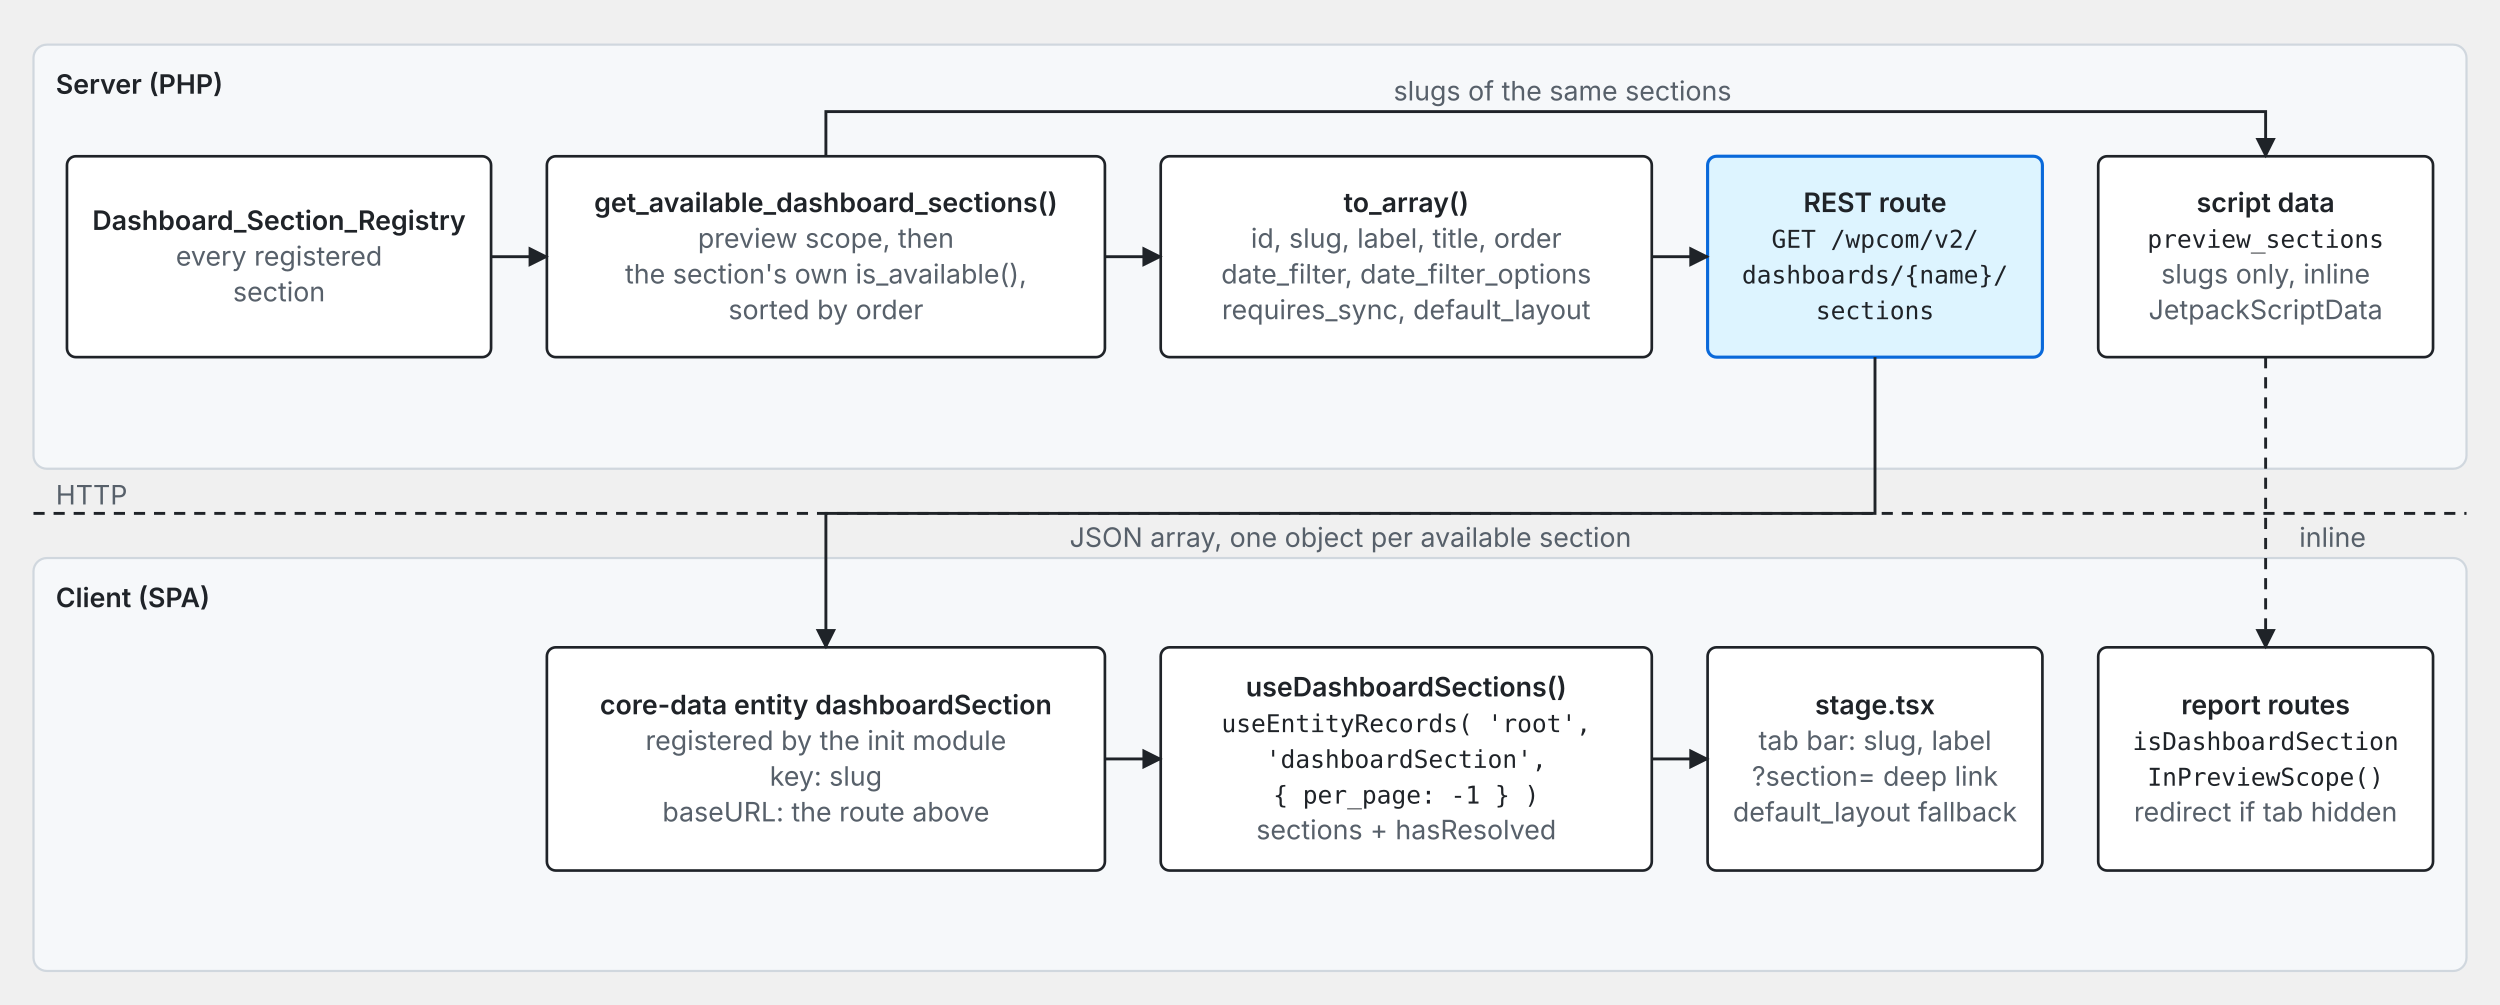
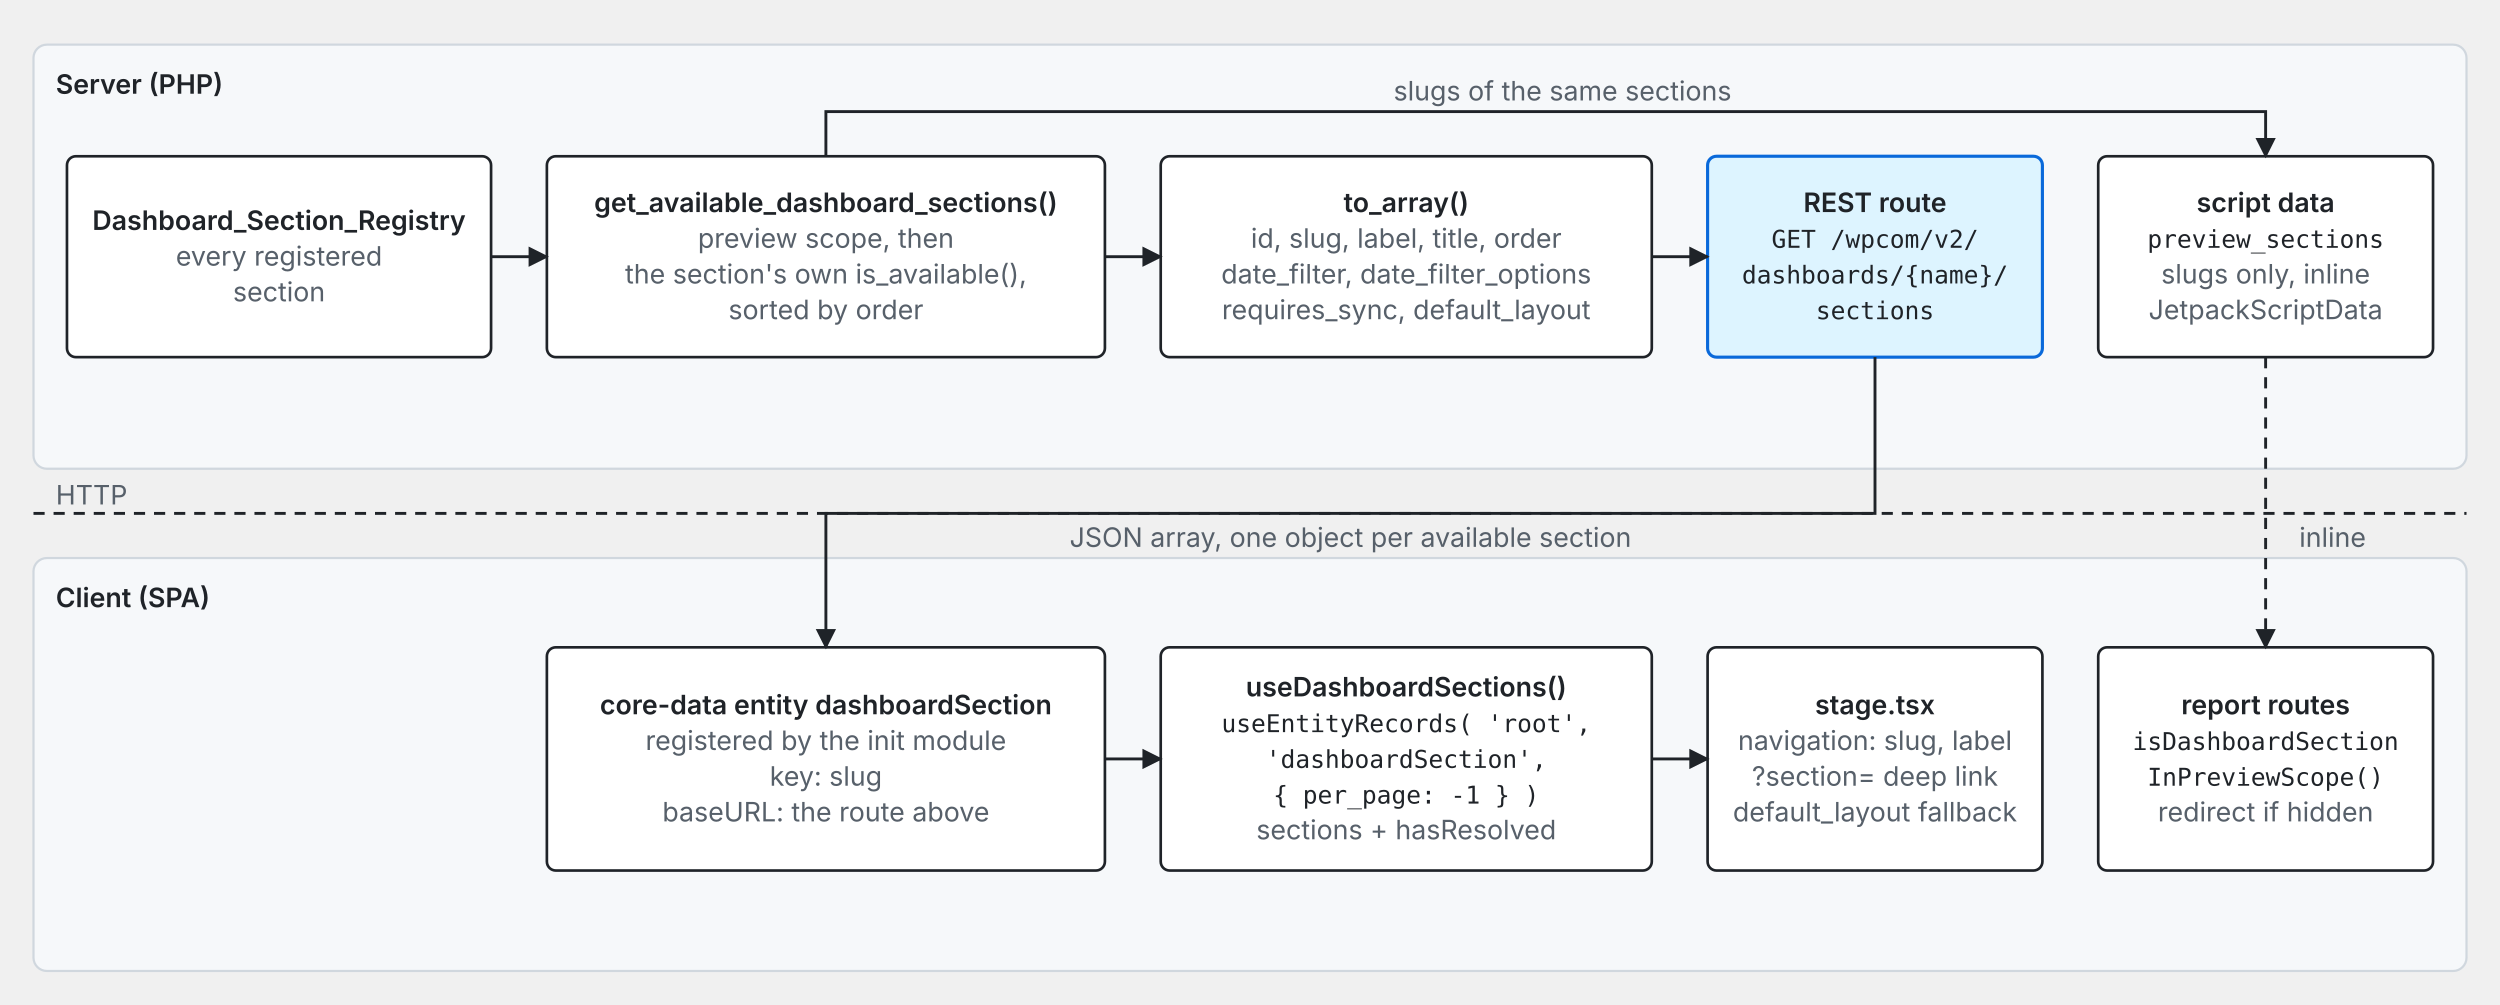
- <svg xmlns="http://www.w3.org/2000/svg" viewBox="0 0 1120 450" width="1120" height="450" role="img" aria-label="The registry is filtered by availability and serialized by the sections REST route; the client reads it as the dashboardSection core-data entity and builds the tab bar from it, while a slug list in the inline script data lets report routes redirect before any request.">
+ <svg xmlns="http://www.w3.org/2000/svg" viewBox="0 0 1120 450" width="1120" height="450" role="img" aria-label="The registry is filtered by availability and serialized by the sections REST route; the client reads it as the dashboardSection core-data entity and builds the navigation from it, while a slug list in the inline script data lets report routes redirect before any request.">
  <style>
    text { font: 12px ui-sans-serif, system-ui, -apple-system, "Segoe UI", sans-serif; fill: #1f2328; }
    .mono { font-family: ui-monospace, SFMono-Regular, Menlo, monospace; font-size: 11px; }
    .title { font-weight: 600; }
    .muted { fill: #57606a; }
    .box { fill: #ffffff; stroke: #1f2328; stroke-width: 1.2; }
    .box-accent { fill: #ddf4ff; stroke: #0969da; stroke-width: 1.4; }
    .box-muted { fill: #f6f8fa; stroke: #8c959f; stroke-width: 1.2; stroke-dasharray: 4 3; }
    .lane { fill: #f6f8fa; stroke: #d0d7de; stroke-width: 1; }
    .edge { stroke: #1f2328; stroke-width: 1.3; fill: none; }
    .edge-dashed { stroke-dasharray: 5 4; }
    .arrowhead { fill: #1f2328; }
    @media (prefers-color-scheme: dark) {
      text { fill: #e6edf3; }
      .muted { fill: #8b949e; }
      .box { fill: #0d1117; stroke: #e6edf3; }
      .box-accent { fill: #0c2d6b; stroke: #58a6ff; }
      .box-muted { fill: #161b22; stroke: #6e7681; }
      .lane { fill: #161b22; stroke: #30363d; }
      .edge { stroke: #e6edf3; }
      .arrowhead { fill: #e6edf3; }
    }
  </style>
  <defs>
    <marker id="arrow" viewBox="0 0 10 10" refX="9" refY="5" markerWidth="7" markerHeight="7" orient="auto-start-reverse">
      <path class="arrowhead" d="M 0 0 L 10 5 L 0 10 z" />
    </marker>
  </defs>
  <rect class="lane" x="15" y="20" width="1090" height="190" rx="6" />
  <text class="title" x="25" y="42" text-anchor="start">Server (PHP)</text>
  <rect class="lane" x="15" y="250" width="1090" height="185" rx="6" />
  <text class="title" x="25" y="272" text-anchor="start">Client (SPA)</text>
  <rect class="box" x="30" y="70" width="190" height="90" rx="4" />
  <text class="title" x="125" y="103" text-anchor="middle">Dashboard_Section_Registry</text>
  <text class="muted" x="125" y="119" text-anchor="middle">every registered</text>
  <text class="muted" x="125" y="135" text-anchor="middle">section</text>
  <rect class="box" x="245" y="70" width="250" height="90" rx="4" />
  <text class="title" x="370" y="95" text-anchor="middle">get_available_dashboard_sections()</text>
  <text class="muted" x="370" y="111" text-anchor="middle">preview scope, then</text>
  <text class="muted" x="370" y="127" text-anchor="middle">the section's own is_available(),</text>
  <text class="muted" x="370" y="143" text-anchor="middle">sorted by order</text>
  <rect class="box" x="520" y="70" width="220" height="90" rx="4" />
  <text class="title" x="630" y="95" text-anchor="middle">to_array()</text>
  <text class="muted" x="630" y="111" text-anchor="middle">id, slug, label, title, order</text>
  <text class="muted" x="630" y="127" text-anchor="middle">date_filter, date_filter_options</text>
  <text class="muted" x="630" y="143" text-anchor="middle">requires_sync, default_layout</text>
  <rect class="box-accent" x="765" y="70" width="150" height="90" rx="4" />
  <text class="title" x="840" y="95" text-anchor="middle">REST route</text>
  <text class="mono" x="840" y="111" text-anchor="middle">GET /wpcom/v2/</text>
  <text class="mono" x="840" y="127" text-anchor="middle">dashboards/{name}/</text>
  <text class="mono" x="840" y="143" text-anchor="middle">sections</text>
  <rect class="box" x="940" y="70" width="150" height="90" rx="4" />
  <text class="title" x="1015" y="95" text-anchor="middle">script data</text>
  <text class="mono" x="1015" y="111" text-anchor="middle">preview_sections</text>
  <text class="muted" x="1015" y="127" text-anchor="middle">slugs only, inline</text>
  <text class="muted" x="1015" y="143" text-anchor="middle">JetpackScriptData</text>
  <polyline class="edge" points="220,115 245,115" marker-end="url(#arrow)" />
  <polyline class="edge" points="495,115 520,115" marker-end="url(#arrow)" />
  <polyline class="edge" points="740,115 765,115" marker-end="url(#arrow)" />
  <polyline class="edge" points="370,70 370,50 1015,50 1015,70" marker-end="url(#arrow)" />
  <text class="muted" x="700" y="45" text-anchor="middle">slugs of the same sections</text>
  <rect class="box" x="245" y="290" width="250" height="100" rx="4" />
  <text class="title" x="370" y="320" text-anchor="middle">core-data entity dashboardSection</text>
  <text class="muted" x="370" y="336" text-anchor="middle">registered by the init module</text>
  <text class="muted" x="370" y="352" text-anchor="middle">key: slug</text>
  <text class="muted" x="370" y="368" text-anchor="middle">baseURL: the route above</text>
  <rect class="box" x="520" y="290" width="220" height="100" rx="4" />
  <text class="title" x="630" y="312" text-anchor="middle">useDashboardSections()</text>
  <text class="mono" x="630" y="328" text-anchor="middle">useEntityRecords( 'root',</text>
  <text class="mono" x="630" y="344" text-anchor="middle">'dashboardSection',</text>
  <text class="mono" x="630" y="360" text-anchor="middle">{ per_page: -1 } )</text>
  <text class="muted" x="630" y="376" text-anchor="middle">sections + hasResolved</text>
  <rect class="box" x="765" y="290" width="150" height="100" rx="4" />
  <text class="title" x="840" y="320" text-anchor="middle">stage.tsx</text>
-   <text class="muted" x="840" y="336" text-anchor="middle">tab bar: slug, label</text>
+   <text class="muted" x="840" y="336" text-anchor="middle">navigation: slug, label</text>
  <text class="muted" x="840" y="352" text-anchor="middle">?section= deep link</text>
  <text class="muted" x="840" y="368" text-anchor="middle">default_layout fallback</text>
  <rect class="box" x="940" y="290" width="150" height="100" rx="4" />
  <text class="title" x="1015" y="320" text-anchor="middle">report routes</text>
  <text class="mono" x="1015" y="336" text-anchor="middle">isDashboardSection</text>
  <text class="mono" x="1015" y="352" text-anchor="middle">InPreviewScope()</text>
-   <text class="muted" x="1015" y="368" text-anchor="middle">redirect if tab hidden</text>
+   <text class="muted" x="1015" y="368" text-anchor="middle">redirect if hidden</text>
  <line class="edge edge-dashed" x1="15" y1="230" x2="1105" y2="230" />
  <text class="muted" x="25" y="226" text-anchor="start">HTTP</text>
  <polyline class="edge" points="840,160 840,230 370,230 370,290" marker-end="url(#arrow)" />
  <text class="muted" x="605" y="245" text-anchor="middle">JSON array, one object per available section</text>
  <polyline class="edge" points="495,340 520,340" marker-end="url(#arrow)" />
  <polyline class="edge" points="740,340 765,340" marker-end="url(#arrow)" />
  <polyline class="edge edge-dashed" points="1015,160 1015,290" marker-end="url(#arrow)" />
  <text class="muted" x="1045" y="245" text-anchor="middle">inline</text>
</svg>
